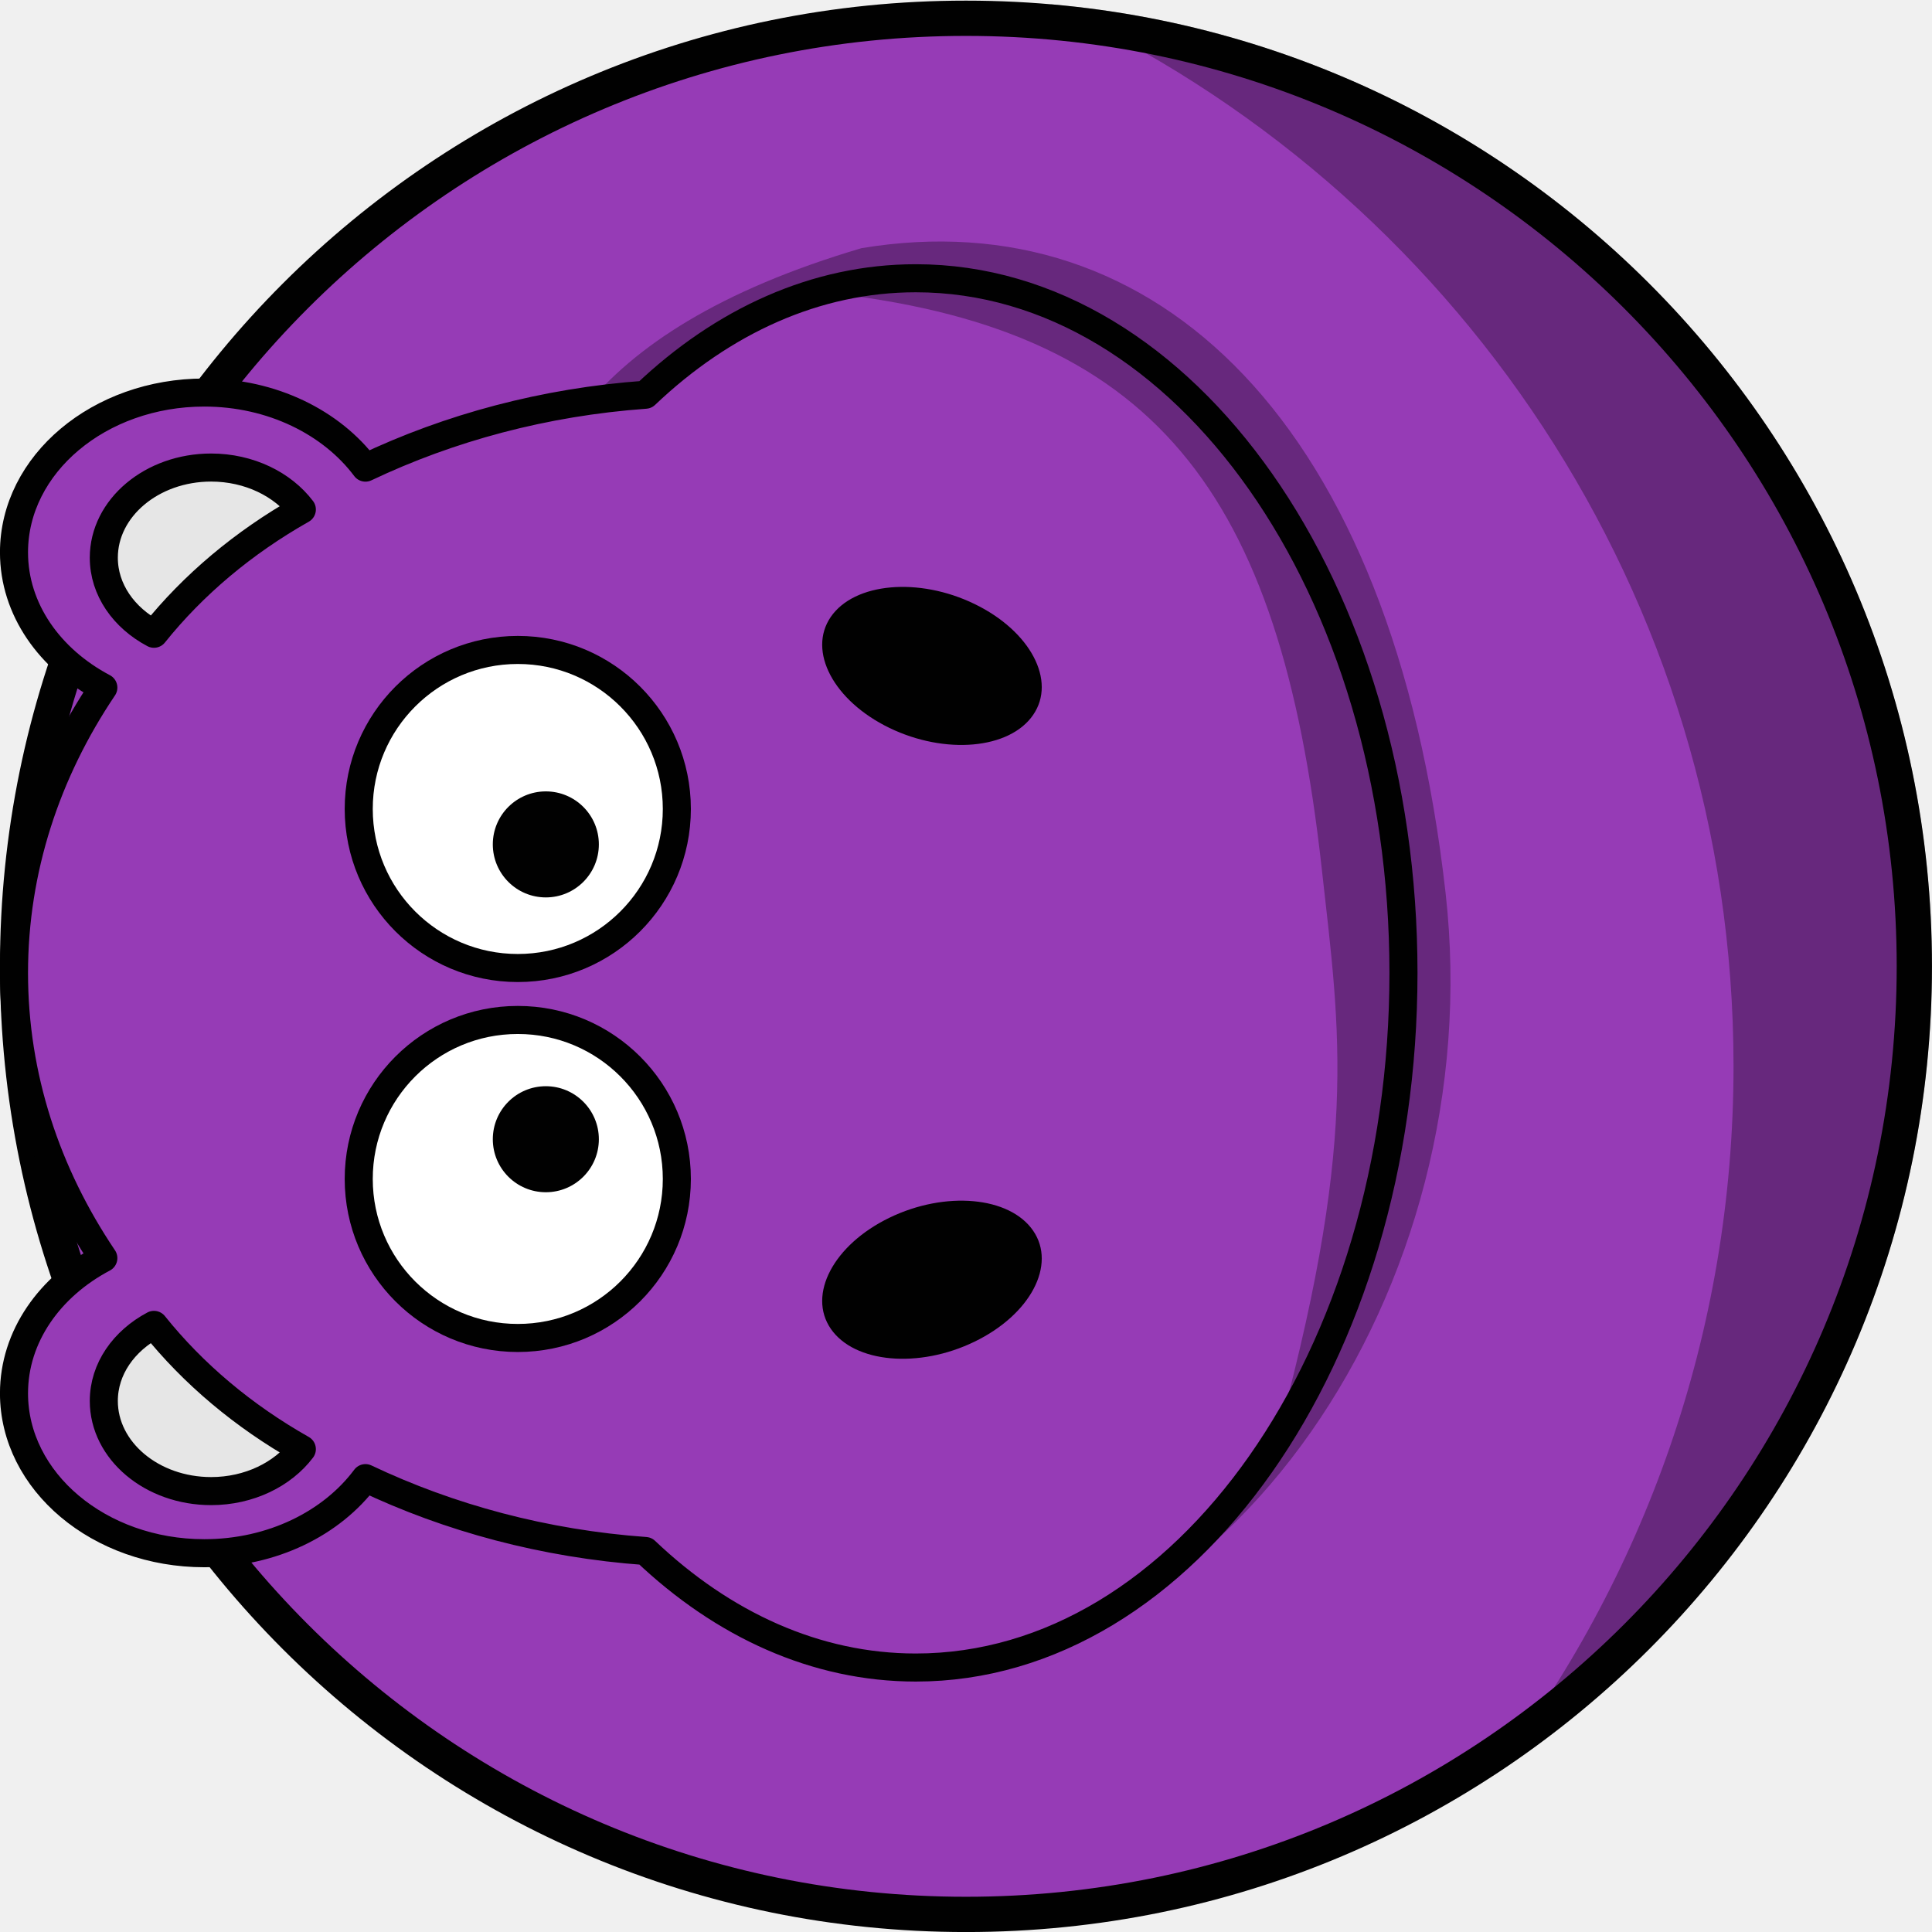
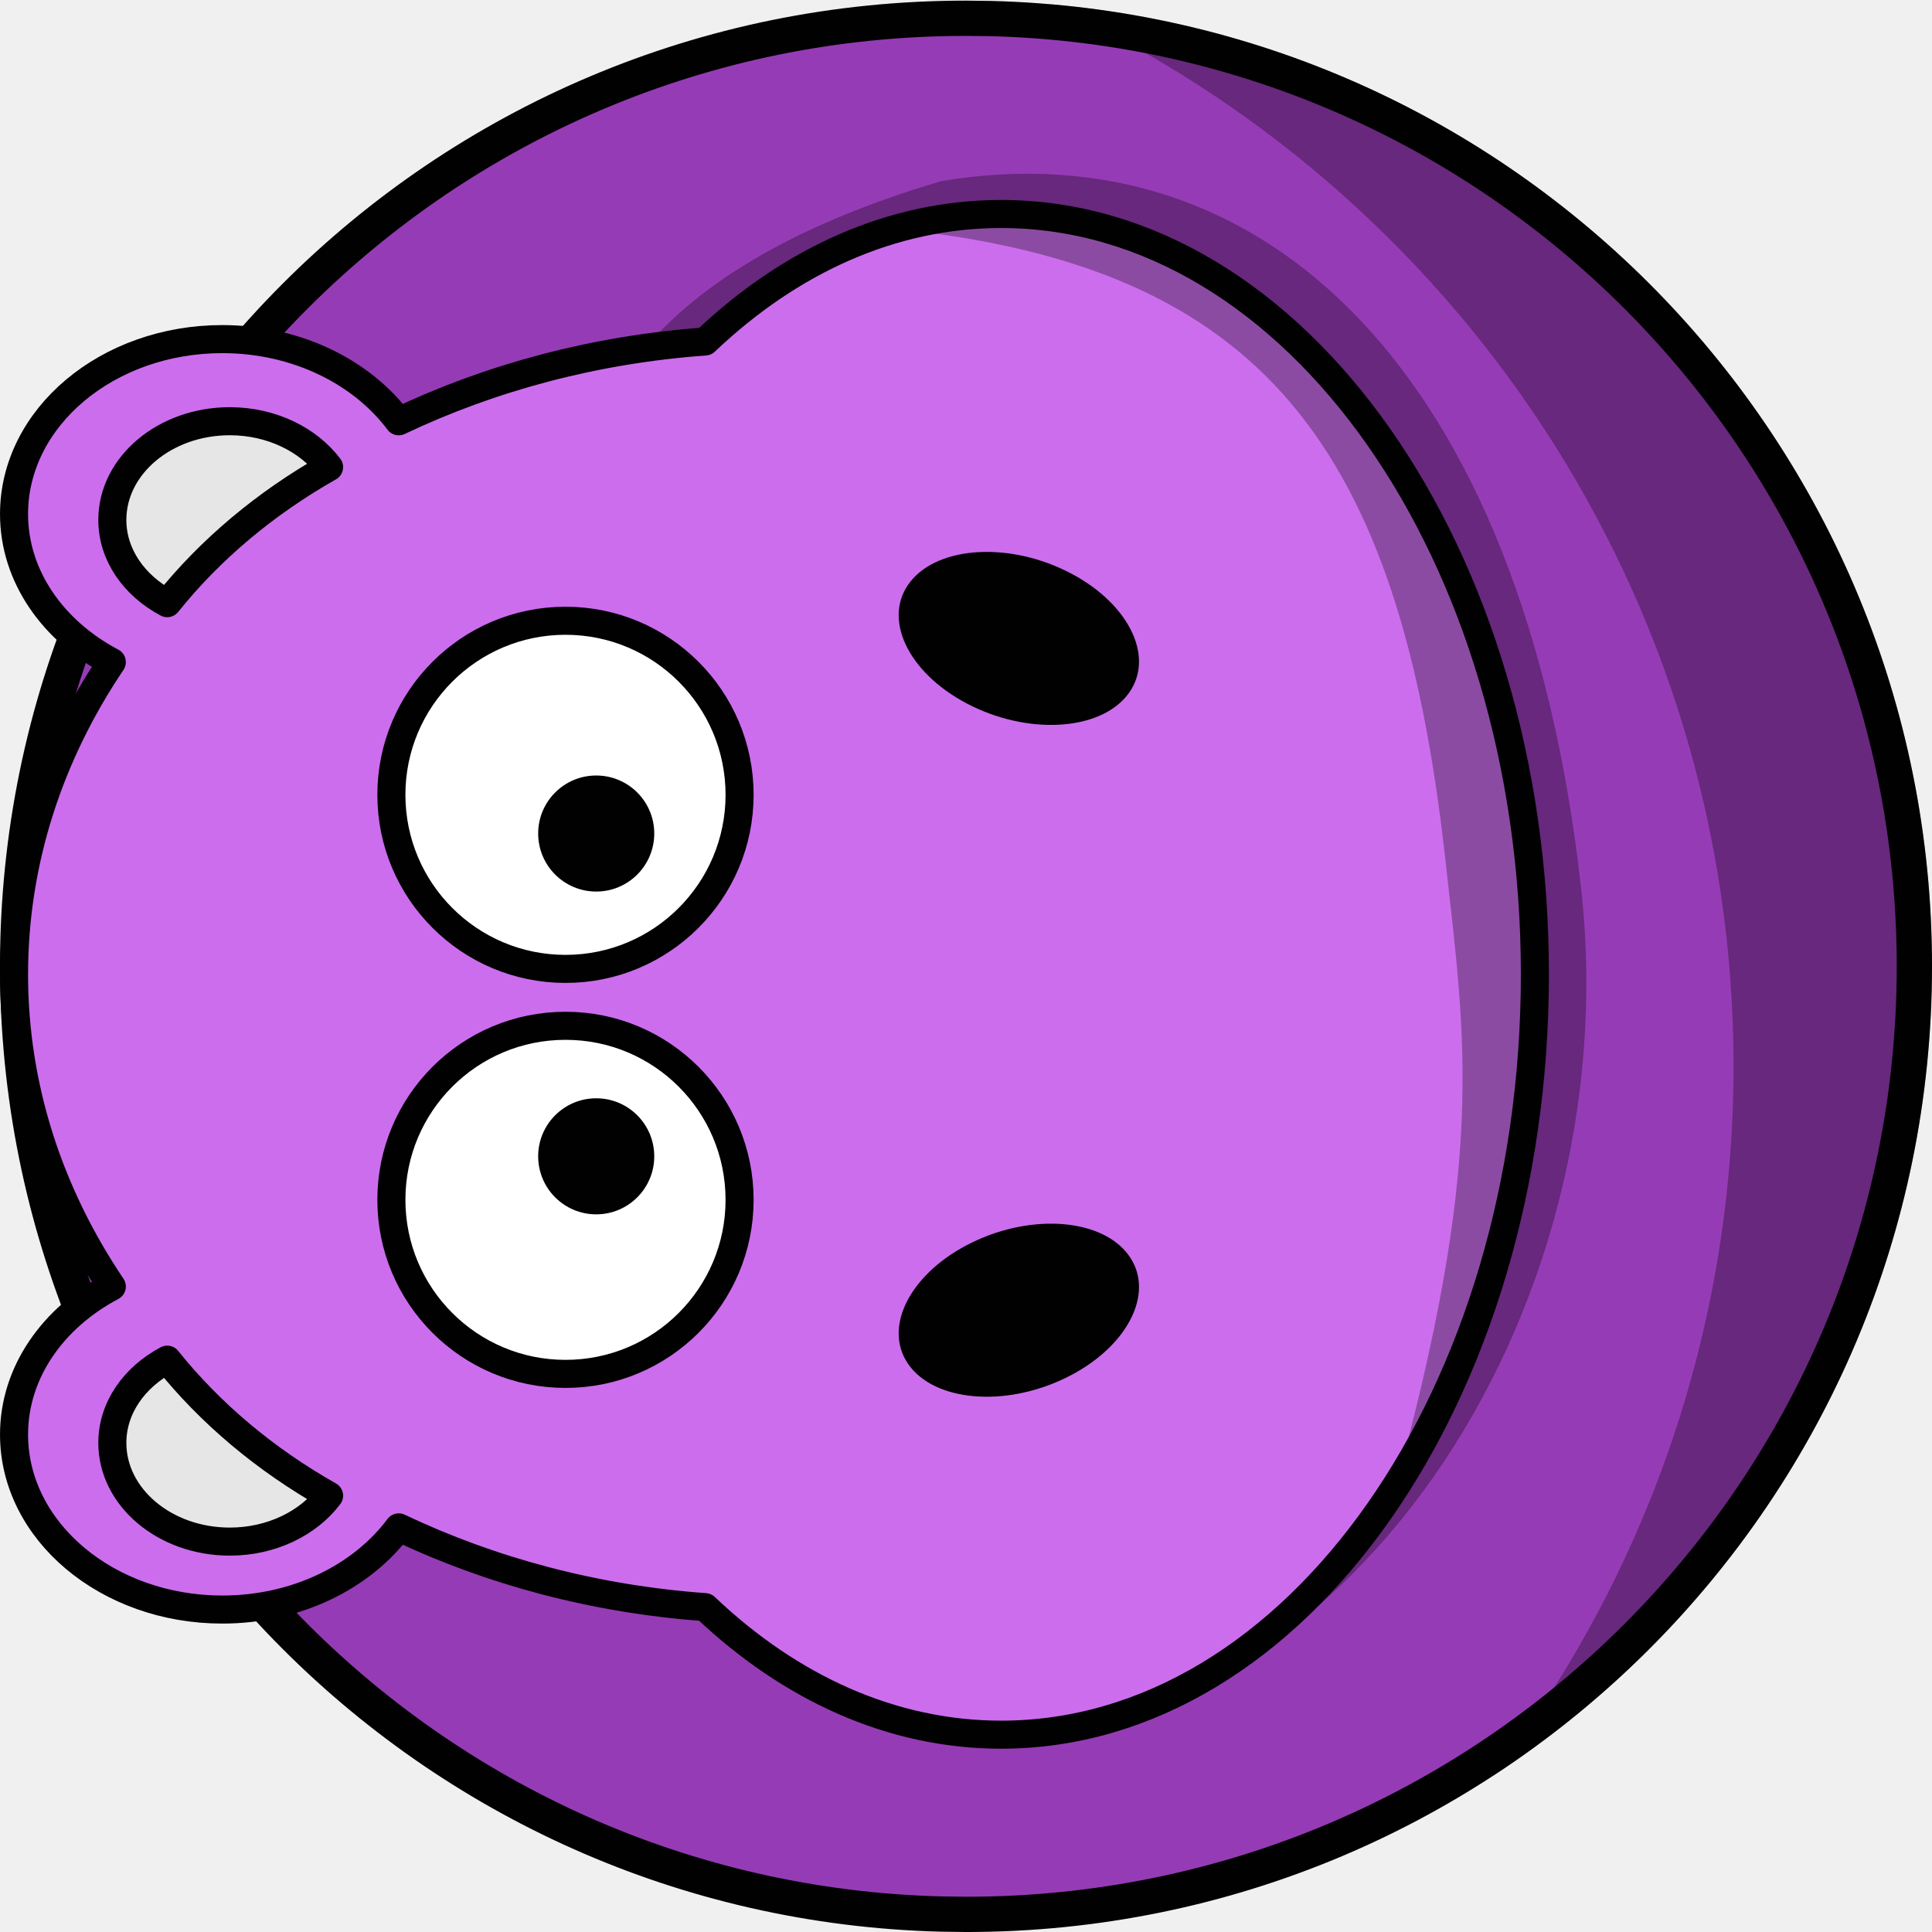
<svg xmlns="http://www.w3.org/2000/svg" width="90" height="90" viewBox="0 0 90 90" fill="none">
-   <g clip-path="url(#clip0_394_6424)">
-     <mask id="mask0_394_6424" style="mask-type:luminance" maskUnits="userSpaceOnUse" x="0" y="0" width="90" height="90">
-       <path d="M0 0L0 90H90V0H0Z" fill="white" />
-     </mask>
-     <g mask="url(#mask0_394_6424)">
-       <path d="M44.999 0.851C69.397 0.843 89.177 20.616 89.177 45.013C89.177 69.412 69.397 89.188 44.999 89.18C20.603 89.187 0.82 69.412 0.82 45.013C0.821 20.62 20.603 0.843 44.999 0.851Z" fill="#963BB6" stroke="#010101" stroke-width="1.643" stroke-linecap="round" stroke-linejoin="round" />
-       <path d="M48.938 0.2C67.702 8.755 80.754 27.688 80.754 49.665C80.754 62.118 76.561 73.587 69.509 82.75C81.843 74.728 89.995 60.828 89.995 45.016C89.995 21.495 71.945 2.188 48.938 0.2Z" fill="#010101" fill-opacity="0.314" />
-       <path d="M40.13 11.561C53.858 9.273 64.874 19.648 67.342 41.607C69.411 60.021 57.147 78.003 41.519 78C25.612 67.539 7.62 38.132 23.247 37.972C29.97 37.903 13.572 19.406 40.13 11.561Z" fill="#010101" fill-opacity="0.314" />
-       <path d="M30.066 18.388C25.356 18.727 20.937 19.924 17.024 21.784C15.455 19.689 12.677 18.286 9.516 18.286C4.624 18.286 0.652 21.624 0.652 25.732C0.652 28.39 2.321 30.714 4.814 32.031C2.169 35.96 0.652 40.494 0.652 45.325C0.652 50.156 2.17 54.682 4.814 58.608C2.321 59.926 0.652 62.249 0.652 64.906C0.652 69.017 4.624 72.355 9.516 72.355C12.681 72.355 15.457 70.957 17.024 68.857C20.937 70.717 25.357 71.913 30.066 72.252C33.672 75.68 38.004 77.68 42.661 77.68C55.21 77.68 65.379 63.192 65.379 45.321C65.379 27.448 55.21 12.962 42.661 12.962C38.004 12.962 33.672 14.959 30.066 18.388Z" fill="#963BB6" stroke="#010101" stroke-width="1.307" stroke-linecap="round" stroke-linejoin="round" />
-       <path d="M45.396 28.135C48.002 29.397 49.224 31.715 48.126 33.306C47.031 34.901 44.033 35.169 41.431 33.908C38.83 32.646 37.607 30.329 38.702 28.737C39.8 27.142 42.798 26.874 45.396 28.135Z" fill="#010101" />
-       <path d="M45.396 62.501C48.002 61.239 49.224 58.922 48.126 57.328C47.031 55.734 44.033 55.465 41.431 56.728C38.83 57.99 37.607 60.306 38.702 61.901C39.8 63.495 42.798 63.764 45.396 62.501Z" fill="#010101" />
-       <path d="M4.836 25.98C4.836 27.474 5.772 28.781 7.172 29.523C9.003 27.239 11.341 25.274 14.061 23.735C13.174 22.564 11.608 21.78 9.834 21.78C7.076 21.78 4.836 23.663 4.836 25.98Z" fill="#E6E6E6" stroke="#010101" stroke-width="1.307" stroke-linecap="round" stroke-linejoin="round" />
-       <path d="M4.836 65.261C4.836 63.767 5.772 62.462 7.172 61.718C9.003 64.002 11.341 65.969 14.061 67.507C13.174 68.679 11.608 69.461 9.834 69.461C7.076 69.461 4.836 67.579 4.836 65.261Z" fill="#E6E6E6" stroke="#010101" stroke-width="1.307" stroke-linecap="round" stroke-linejoin="round" />
-       <path d="M24.121 30.277C28.213 30.277 31.53 33.595 31.53 37.684C31.53 41.776 28.213 45.094 24.121 45.094C20.029 45.094 16.711 41.776 16.711 37.684C16.711 33.595 20.029 30.277 24.121 30.277Z" fill="white" stroke="#010101" stroke-width="1.307" stroke-linecap="round" stroke-linejoin="round" />
-       <path d="M25.427 36.866C26.791 36.866 27.897 37.971 27.897 39.334C27.897 40.7 26.791 41.805 25.427 41.805C24.063 41.805 22.957 40.7 22.957 39.334C22.957 37.971 24.063 36.866 25.427 36.866Z" fill="#010101" />
-       <path d="M24.121 47.514C28.213 47.511 31.53 50.829 31.53 54.92C31.53 59.012 28.213 62.329 24.121 62.328C20.029 62.329 16.711 59.012 16.711 54.92C16.711 50.829 20.029 47.511 24.121 47.514Z" fill="white" stroke="#010101" stroke-width="1.307" stroke-linecap="round" stroke-linejoin="round" />
-       <path d="M25.427 50.6C26.791 50.6 27.897 51.706 27.897 53.07C27.897 54.434 26.791 55.539 25.427 55.539C24.063 55.539 22.957 54.434 22.957 53.07C22.957 51.706 24.063 50.6 25.427 50.6Z" fill="#010101" />
-       <path d="M38.25 13.606C53.802 15.217 59.617 22.866 61.566 40.409C62.438 48.254 63.311 53.267 59.277 67.758C66.253 54.465 64.726 52.395 65.053 41.936C65.305 33.927 61.677 21.016 50.125 14.587C41.3 10.991 39.956 13.286 38.25 13.606Z" fill="#010101" fill-opacity="0.314" />
-     </g>
+   <g clip-path="url(#clip0_2250_970)">
+     <path d="M0.821 45.013C0.822 20.619 20.604 0.843 45 0.851L46.141 0.864C70.011 1.461 89.179 20.997 89.179 45.013C89.178 69.411 69.397 89.187 45 89.179L43.859 89.164C19.99 88.567 0.822 69.029 0.821 45.013Z" fill="#963BB6" stroke="#010101" stroke-width="1.643" stroke-linecap="round" stroke-linejoin="round" />
+     <path d="M48.939 0.201C67.703 8.756 80.755 27.689 80.755 49.666C80.755 62.119 76.562 73.587 69.51 82.751C81.844 74.728 89.996 60.829 89.996 45.017C89.996 21.496 71.946 2.189 48.939 0.201Z" fill="#010101" fill-opacity="0.314" />
+     <path d="M43.863 8.434C58.89 5.93 70.947 17.286 73.648 41.321C75.913 61.477 62.489 81.16 45.383 81.156C27.972 69.706 8.278 37.518 25.383 37.343C32.742 37.268 14.794 17.021 43.863 8.434Z" fill="#010101" fill-opacity="0.314" />
+     <path d="M32.849 15.908C27.694 16.28 22.857 17.59 18.574 19.625C16.857 17.332 13.816 15.797 10.356 15.797C5.001 15.797 0.654 19.45 0.654 23.947C0.654 26.856 2.48 29.4 5.209 30.842C2.314 35.142 0.654 40.105 0.654 45.393C0.654 50.681 2.315 55.635 5.209 59.932C2.48 61.375 0.654 63.918 0.654 66.826C0.654 71.326 5.001 74.979 10.356 74.979C13.82 74.979 16.858 73.449 18.574 71.151C22.857 73.187 27.695 74.495 32.849 74.867C36.797 78.619 41.537 80.808 46.636 80.808C60.371 80.808 71.501 64.95 71.501 45.389C71.501 25.826 60.371 9.969 46.636 9.969C41.537 9.969 36.797 12.155 32.849 15.908Z" fill="#CC6DEE" stroke="#010101" stroke-width="1.307" stroke-linecap="round" stroke-linejoin="round" />
+     <path d="M49.63 26.581C52.482 27.962 53.82 30.498 52.618 32.241C51.419 33.987 48.138 34.28 45.291 32.899C42.443 31.518 41.104 28.981 42.303 27.239C43.505 25.493 46.786 25.2 49.63 26.581Z" fill="#010101" />
+     <path d="M49.63 64.194C52.482 62.813 53.82 60.277 52.618 58.532C51.419 56.787 48.138 56.492 45.291 57.875C42.443 59.256 41.104 61.791 42.303 63.536C43.505 65.282 46.786 65.576 49.63 64.194Z" fill="#010101" />
+     <path d="M5.233 24.219C5.233 25.854 6.258 27.285 7.79 28.098C9.794 25.597 12.354 23.447 15.33 21.761C14.36 20.48 12.646 19.622 10.704 19.622C7.685 19.622 5.233 21.683 5.233 24.219Z" fill="#E6E6E6" stroke="#010101" stroke-width="1.307" stroke-linecap="round" stroke-linejoin="round" />
+     <path d="M5.233 67.216C5.233 65.581 6.258 64.153 7.79 63.338C9.794 65.839 12.354 67.992 15.33 69.674C14.36 70.958 12.646 71.814 10.704 71.814C7.685 71.814 5.233 69.753 5.233 67.216Z" fill="#E6E6E6" stroke="#010101" stroke-width="1.307" stroke-linecap="round" stroke-linejoin="round" />
+     <path d="M26.343 28.917C30.822 28.917 34.453 32.548 34.453 37.024C34.453 41.504 30.822 45.135 26.343 45.135C21.864 45.135 18.232 41.504 18.232 37.024C18.232 32.548 21.864 28.917 26.343 28.917Z" fill="white" stroke="#010101" stroke-width="1.307" stroke-linecap="round" stroke-linejoin="round" />
+     <path d="M27.774 36.126C29.267 36.126 30.478 37.336 30.478 38.828C30.478 40.323 29.267 41.532 27.774 41.532C26.281 41.532 25.07 40.323 25.07 38.828C25.07 37.336 26.281 36.126 27.774 36.126Z" fill="#010101" />
+     <path d="M26.343 47.786C30.822 47.783 34.453 51.414 34.453 55.893C34.453 60.371 30.822 64.002 26.343 64.001C21.864 64.002 18.232 60.371 18.232 55.893C18.232 51.414 21.864 47.783 26.343 47.786Z" fill="white" stroke="#010101" stroke-width="1.307" stroke-linecap="round" stroke-linejoin="round" />
+     <path d="M27.774 51.163C29.267 51.162 30.478 52.373 30.478 53.866C30.478 55.359 29.267 56.569 27.774 56.569C26.281 56.569 25.07 55.359 25.07 53.866C25.07 52.373 26.281 51.162 27.774 51.163Z" fill="#010101" />
+     <path d="M41.806 10.67C58.829 12.434 65.194 20.806 67.326 40.008C68.281 48.595 69.237 54.081 64.822 69.943C72.457 55.393 70.786 53.128 71.144 41.679C71.419 32.913 67.448 18.781 54.804 11.744C45.144 7.808 43.673 10.32 41.806 10.67Z" fill="#010101" fill-opacity="0.314" />
  </g>
  <defs>
-     <clipPath id="clip0_394_6424">
+     <clipPath id="clip0_2250_970">
      <rect width="90" height="90" fill="white" transform="matrix(0 -1 1 0 0 90)" />
    </clipPath>
  </defs>
</svg>
